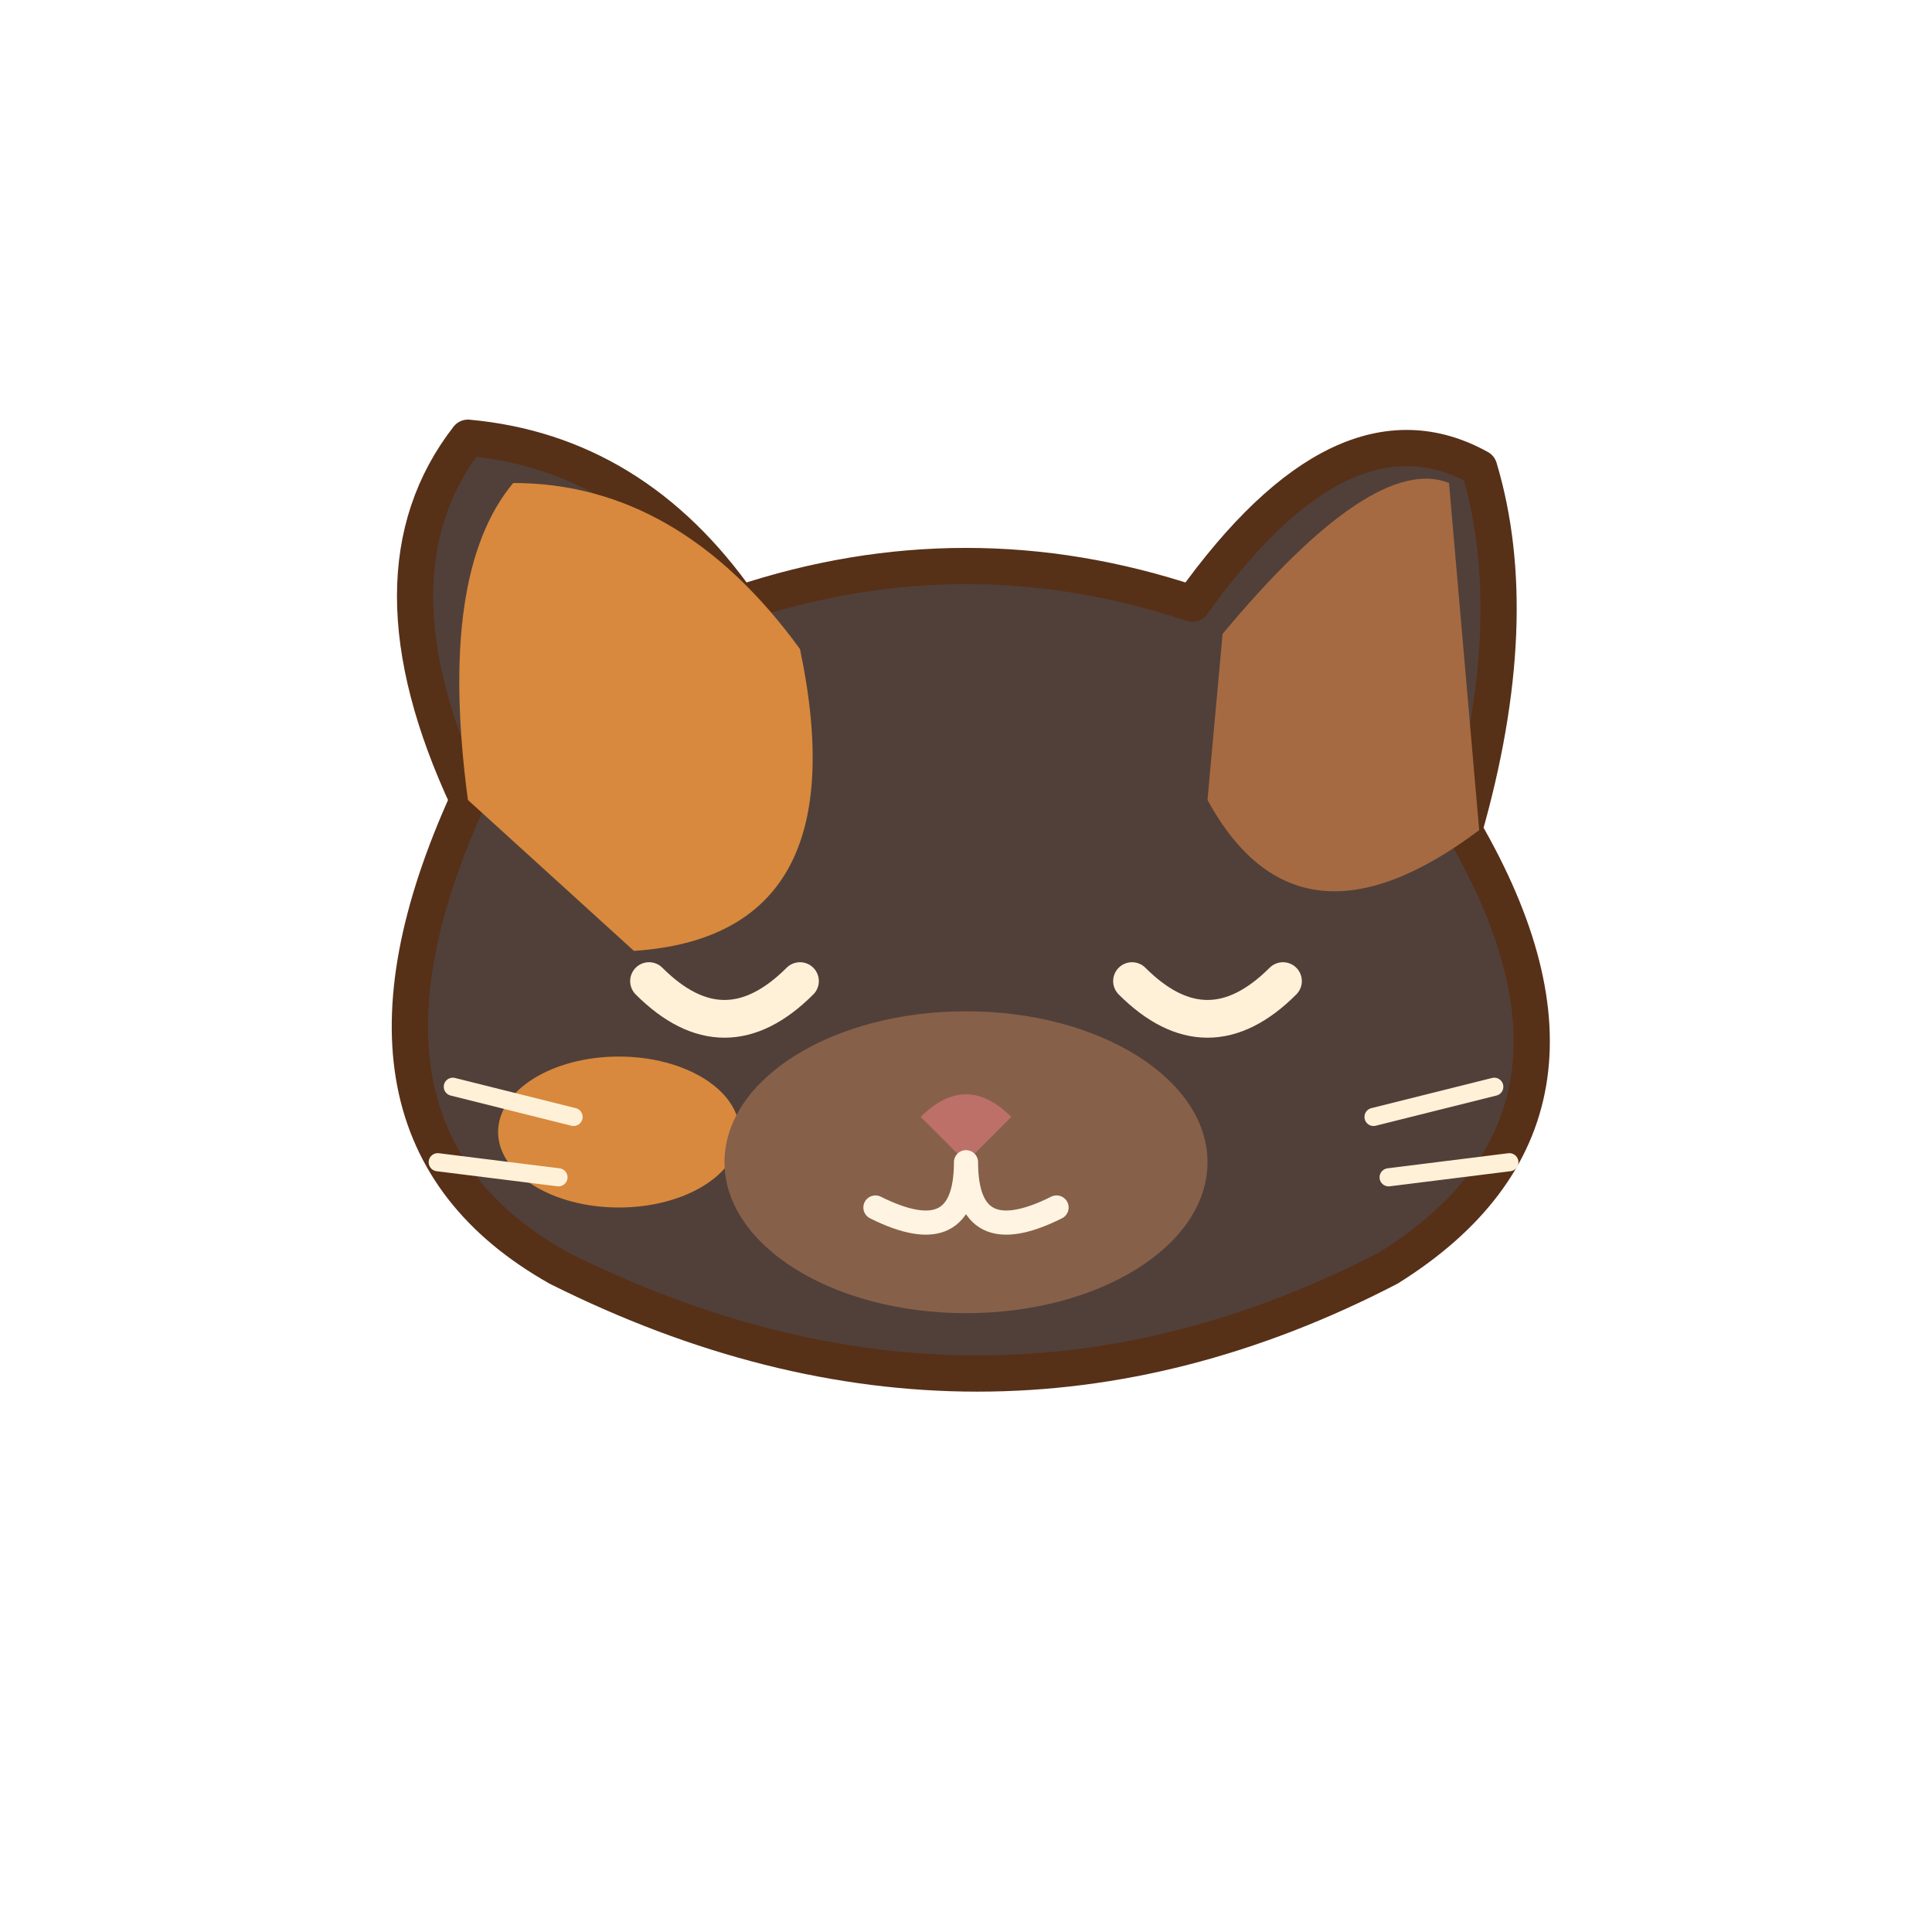
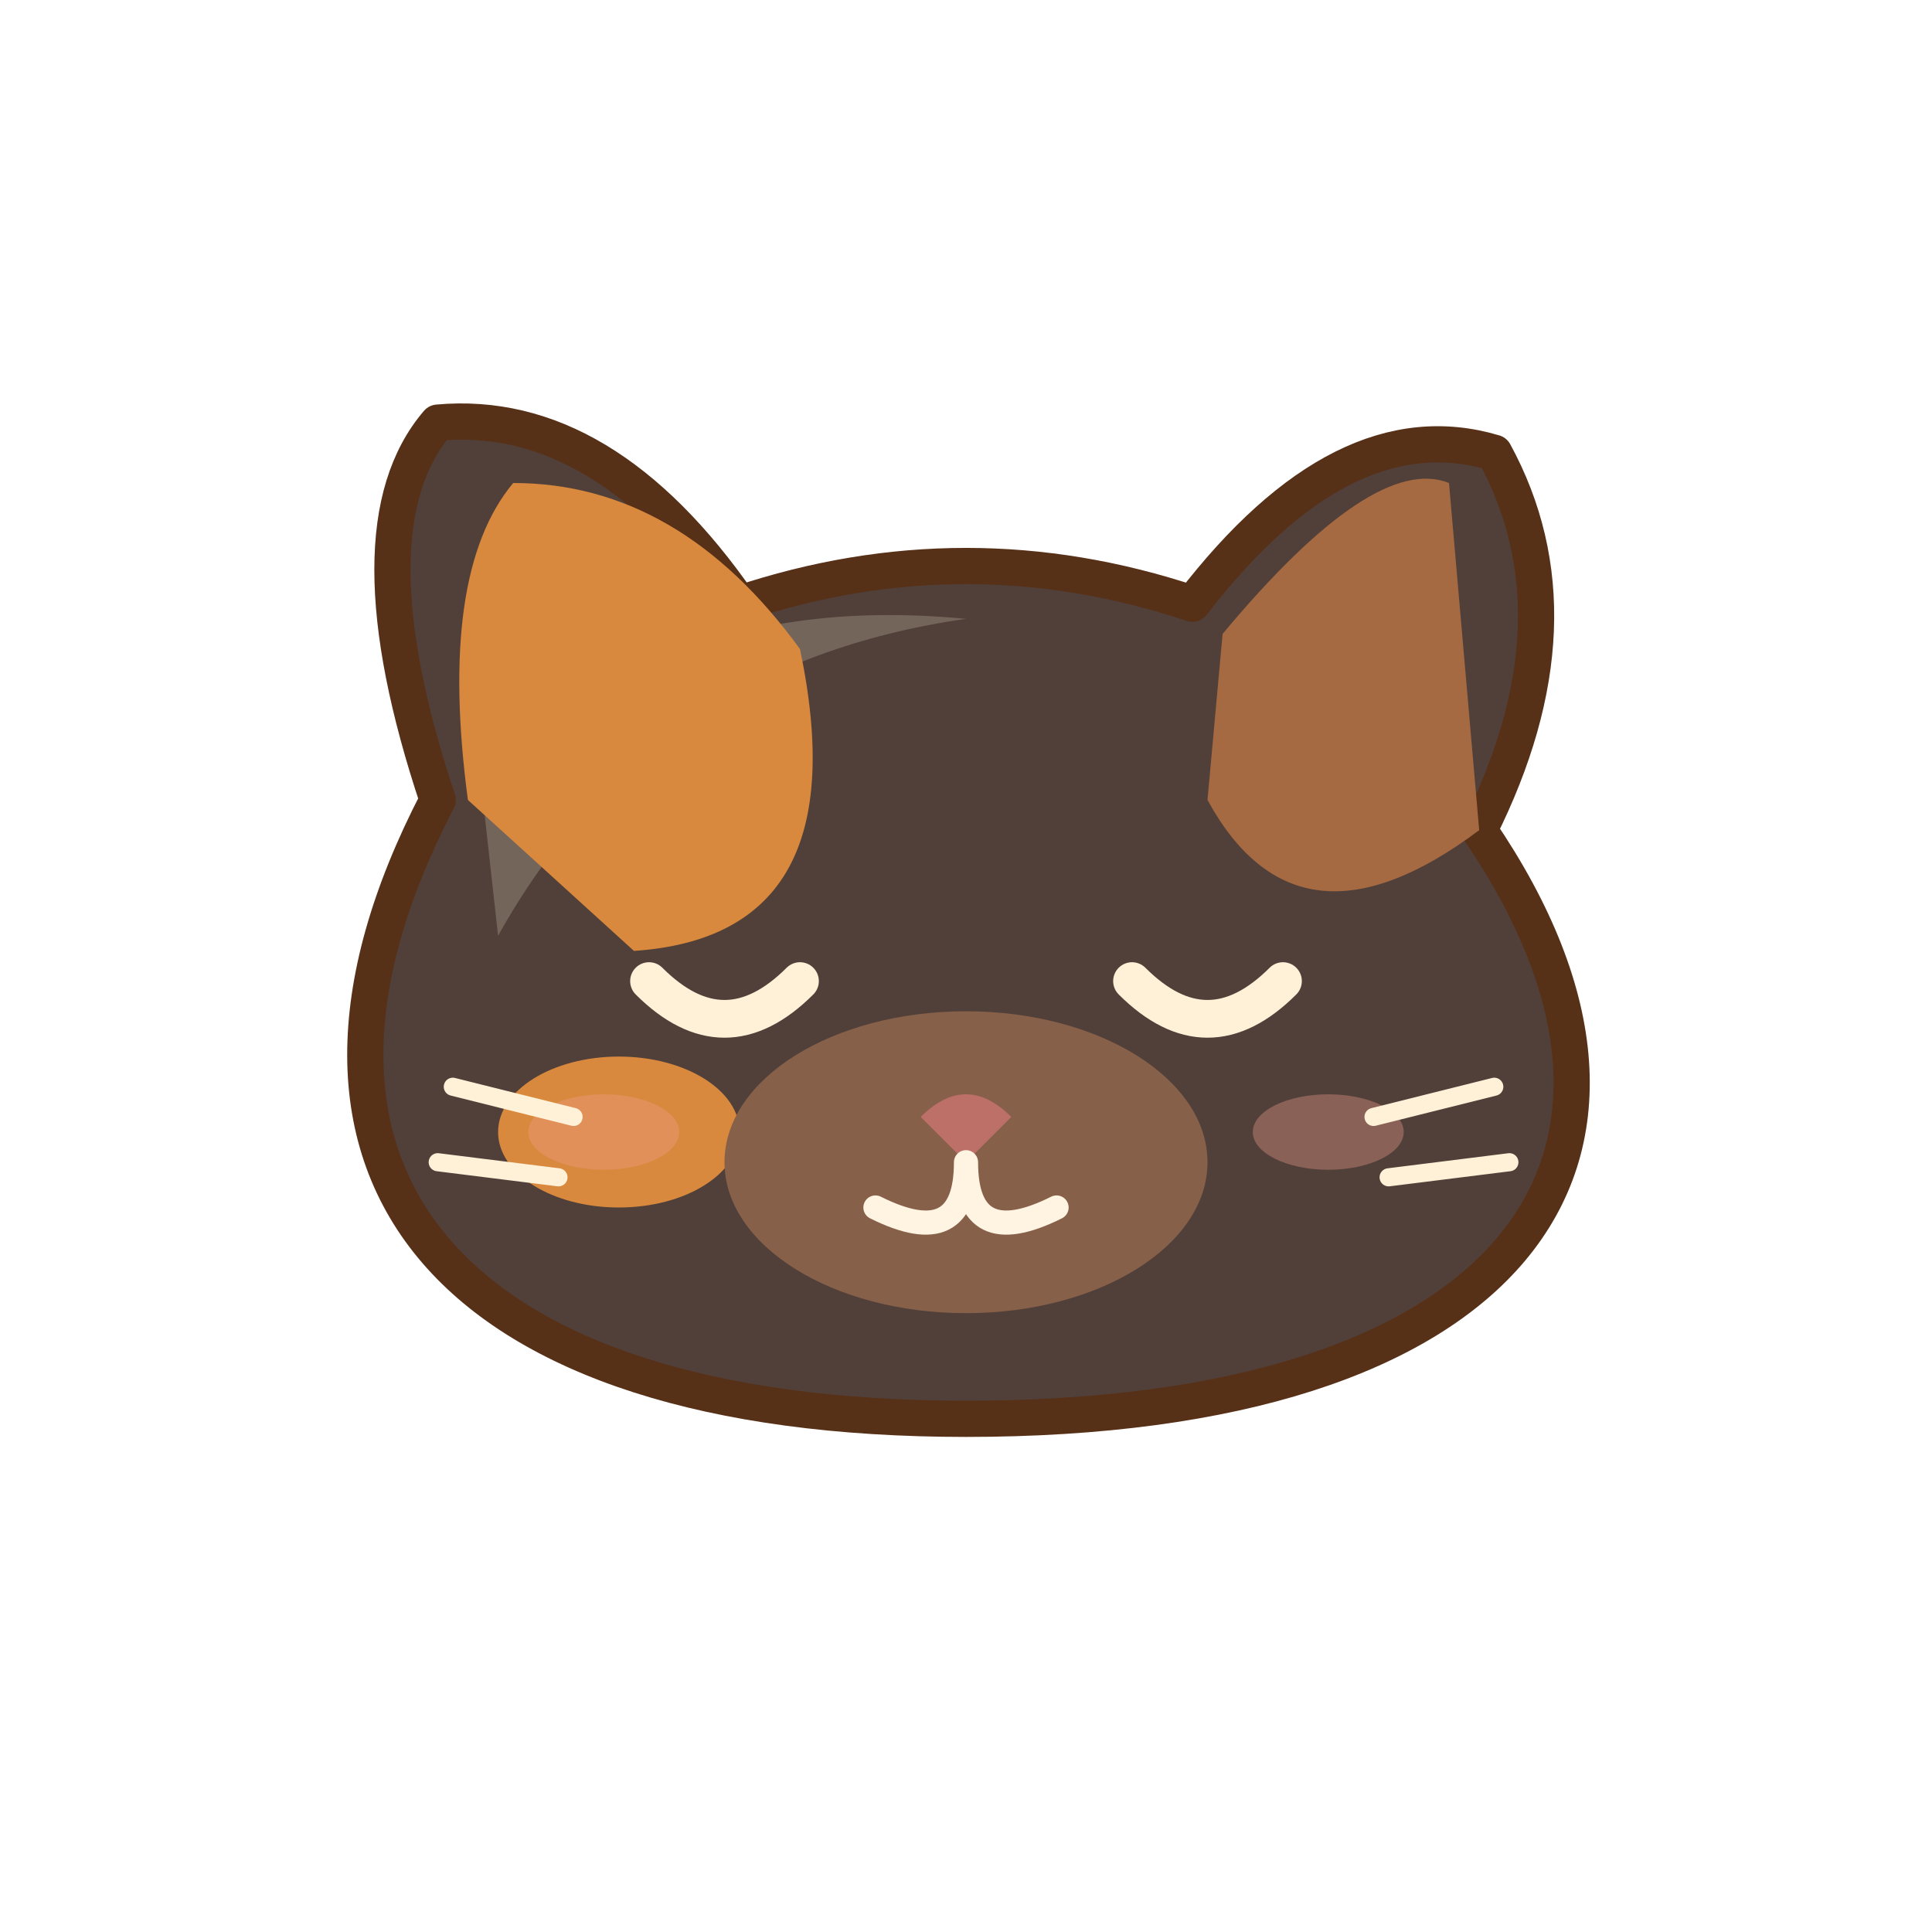
<svg xmlns="http://www.w3.org/2000/svg" width="128" height="128" viewBox="0 0 128 128">
  <g stroke-linecap="round" stroke-linejoin="round">
-     <path d="M31 53 Q24 38 31 29 Q42 30 49 40 Q64 35 79 40 Q89 26 98 31 Q101 41 97 55 Q108 74 92 84 Q65 98 37 84 Q21 75 31 53 Z" fill="#514039" stroke="#573018" stroke-width="2.4" />
+     <path d="M29 53 Q23 35 29 28 Q40 27 49 40 Q64 35 79 40 Q89 27 99 30 Q105 41 98 55 C113 77 100 94 64 94 C30 94 16 78 29 53 Z" fill="#514039" stroke="#573018" stroke-width="2.4" />
+     <g opacity="0.2">
+       <path d="M32 53 Q43 39 64 41 Q43 44 33 62 Z" fill="#FFF9E3" stroke="none" stroke-width="2.4" />
+     </g>
    <path d="M32 36 L36 50 L44 43 Z" fill="#B67F73" stroke="none" stroke-width="2.4" />
    <path d="M94 36 L83 44 L94 50 Z" fill="#B67F73" stroke="none" stroke-width="2.4" />
    <path d="M31 53 Q29 38 34 32 Q45 32 53 43 Q57 62 42 63 Z" fill="#D8893D" stroke="none" stroke-width="2.4" />
    <path d="M81 42 Q91 30 96 32 L98 55 Q86 64 80 53 Z" fill="#A66A42" stroke="none" stroke-width="2.4" />
    <ellipse cx="41" cy="75" rx="8" ry="5" fill="#D8893D" stroke="none" stroke-width="2.4" />
    <ellipse cx="64" cy="77" rx="16" ry="10" fill="#87604A" stroke="none" stroke-width="2.4" />
+     <g opacity="0.35">
+       <ellipse cx="40" cy="75" rx="5" ry="2.5" fill="#F29D8B" stroke="none" stroke-width="2.4" />
+       <ellipse cx="88" cy="75" rx="5" ry="2.5" fill="#F29D8B" stroke="none" stroke-width="2.4" />
+     </g>
    <path d="M43 65 Q48 70 53 65" fill="none" stroke="#FFF1D8" stroke-width="2.5" />
    <path d="M75 65 Q80 70 85 65" fill="none" stroke="#FFF1D8" stroke-width="2.5" />
    <path d="M61 74 Q64 71 67 74 L64 77 Z" fill="#BD7068" stroke="none" stroke-width="2.4" />
    <path d="M64 77 Q64 83 58 80 M64 77 Q64 83 70 80" fill="none" stroke="#FFF4E2" stroke-width="1.6" />
    <path d="M30 72 L38 74 M29 77 L37 78 M91 74 L99 72 M92 78 L100 77" fill="none" stroke="#FFF1D8" stroke-width="1.2" />
  </g>
</svg>
